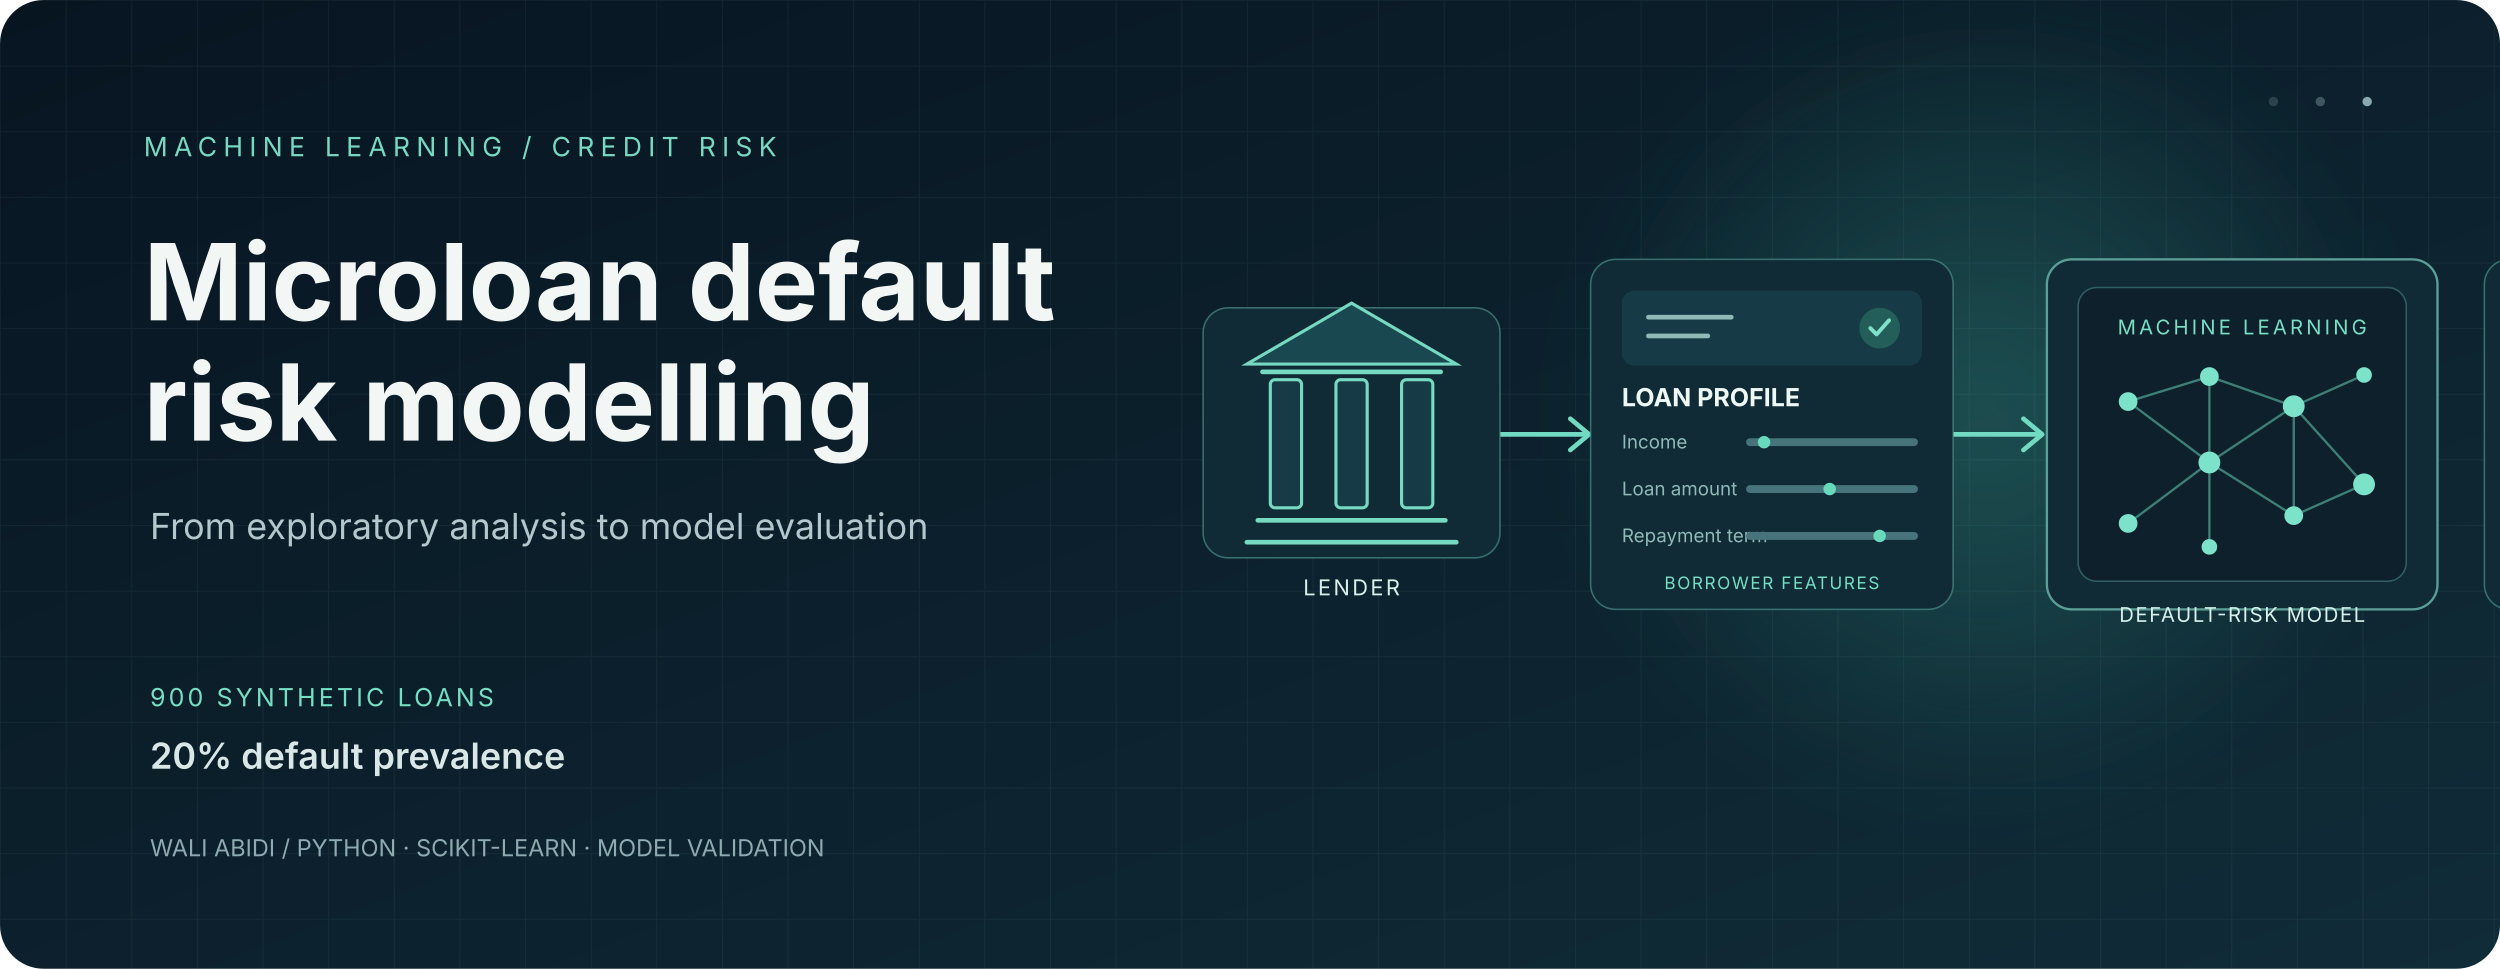
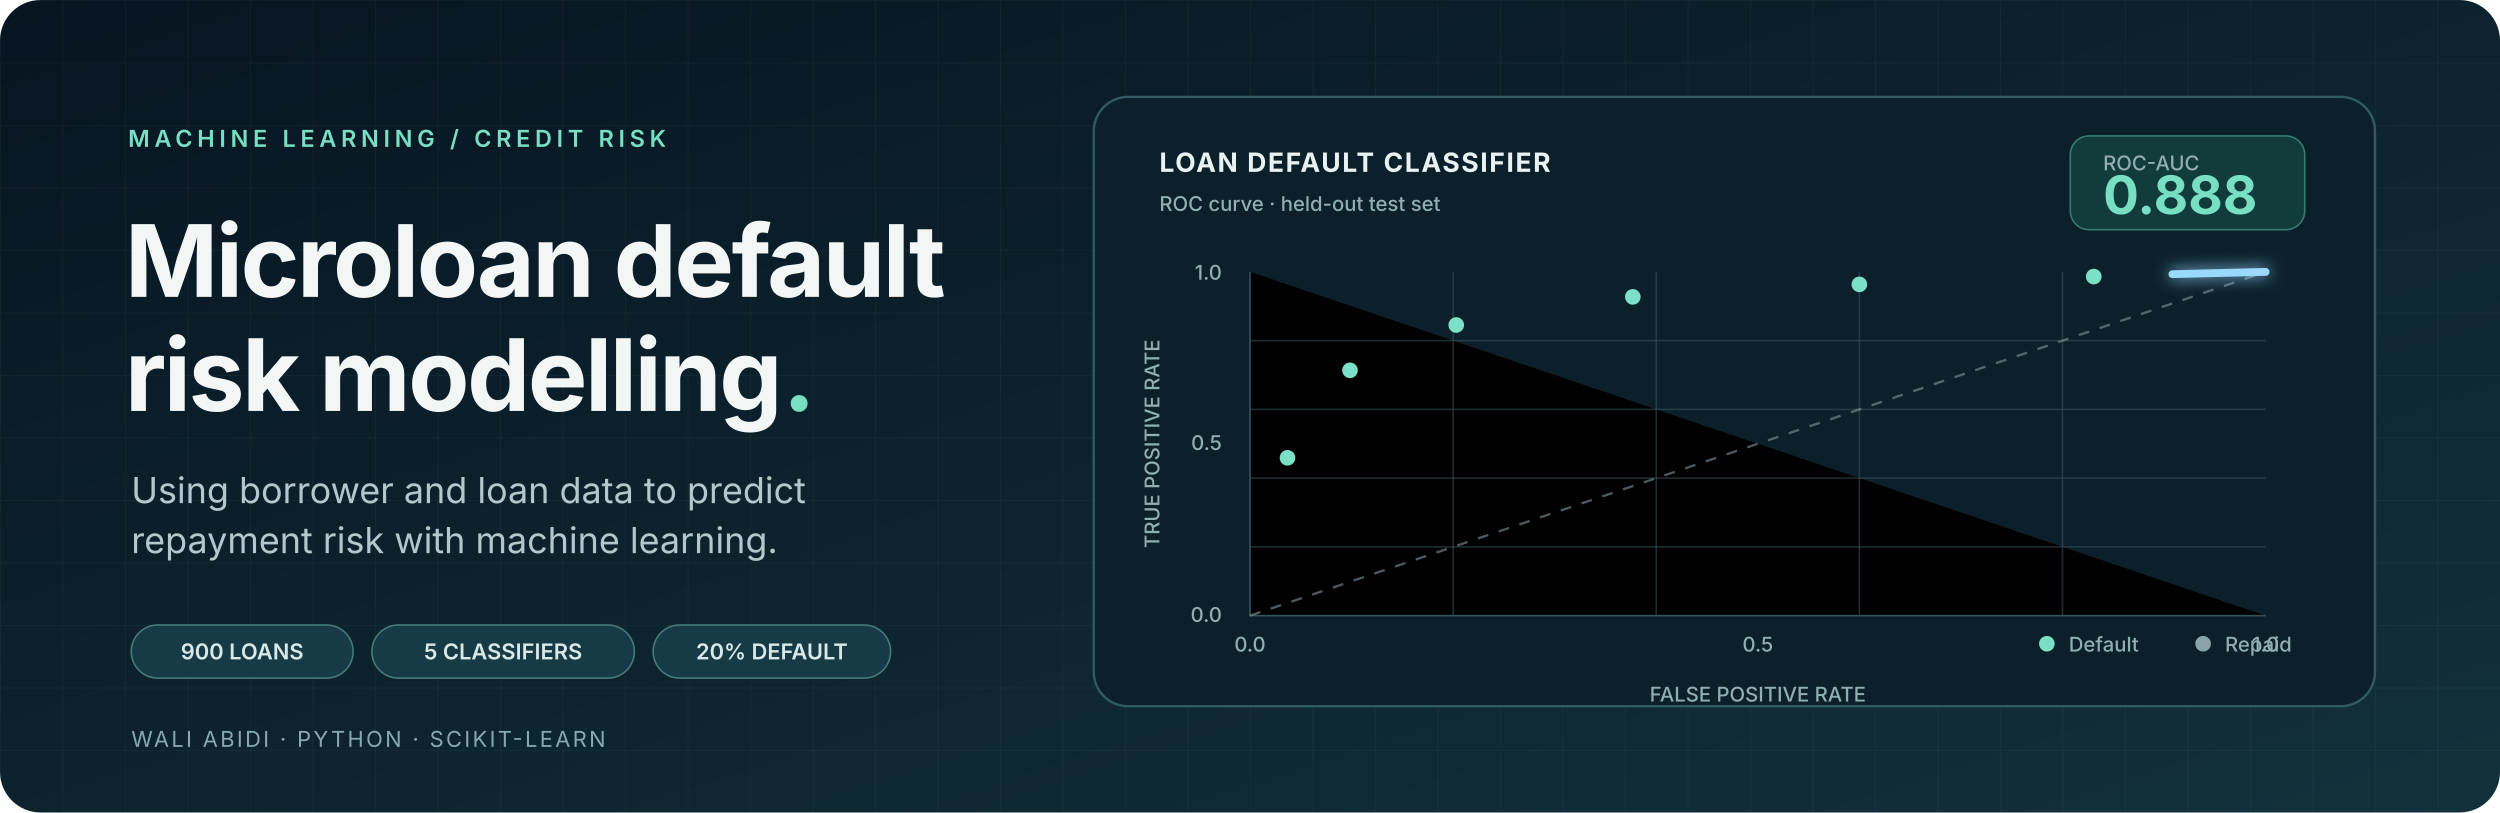
- <svg xmlns="http://www.w3.org/2000/svg" viewBox="0 0 1600 620" role="img" aria-labelledby="title desc">
+ <svg xmlns="http://www.w3.org/2000/svg" viewBox="0 0 1600 520" role="img" aria-labelledby="title desc">
  <defs>
    <linearGradient id="bg" x1="0" y1="0" x2="1" y2="1">
      <stop stop-color="#071521" />
-       <stop offset="1" stop-color="#102c38" />
+       <stop offset="1" stop-color="#12313b" />
    </linearGradient>
-     <linearGradient id="accent" x1="0" y1="0" x2="1" y2="0">
-       <stop stop-color="#65e0c2" />
-       <stop offset="1" stop-color="#8cb8ff" />
+     <linearGradient id="curve" x1="0" y1="1" x2="1" y2="0">
+       <stop stop-color="#62d8bd" />
+       <stop offset="1" stop-color="#9bd9ff" />
    </linearGradient>
-     <radialGradient id="glow">
-       <stop stop-color="#4ed9bb" stop-opacity=".25" />
-       <stop offset="1" stop-color="#4ed9bb" stop-opacity="0" />
-     </radialGradient>
-     <pattern id="grid" width="42" height="42" patternUnits="userSpaceOnUse">
-       <path d="M42 0H0V42" fill="none" stroke="#b8d9dd" stroke-opacity=".07" />
+     <pattern id="grid" width="40" height="40" patternUnits="userSpaceOnUse">
+       <path d="M40 0H0V40" fill="none" stroke="#b8d9dd" stroke-opacity=".055" />
    </pattern>
-     <filter id="blur">
-       <feGaussianBlur stdDeviation="24" />
+     <filter id="glow">
+       <feGaussianBlur stdDeviation="5" result="b" />
+       <feMerge>
+         <feMergeNode in="b" />
+         <feMergeNode in="SourceGraphic" />
+       </feMerge>
    </filter>
  </defs>
-   <rect width="1600" height="620" rx="28" fill="url(#bg)" />
-   <rect width="1600" height="620" rx="28" fill="url(#grid)" />
-   <circle cx="1270" cy="260" r="270" fill="url(#glow)" filter="url(#blur)" />
+   <style>
+   .title{font:700 64px Inter,Arial,sans-serif;fill:#f2f7f6;letter-spacing:-1.5px}
+   .sub{font:400 23px Inter,Arial,sans-serif;fill:#b2c8cc}
+   .eyebrow{font:600 15px Inter,Arial,sans-serif;fill:#78dfc4;letter-spacing:3px}
+   .tag{font:600 14px Inter,Arial,sans-serif;fill:#d9e9e8}
+   .axis{font:500 13px Inter,Arial,sans-serif;fill:#91aeb5}
+   .charttitle{font:700 17px Inter,Arial,sans-serif;fill:#e8f3f1;letter-spacing:1px}
+   .metric{font:700 34px Inter,Arial,sans-serif;fill:#78dfc4}
+   .roc{fill:none;stroke:url(#curve);stroke-width:5;stroke-linecap:round;stroke-dasharray:700;stroke-dashoffset:700;animation:draw 3.4s ease-out infinite alternate;filter:url(#glow)}
+   .area{fill:#63d9bf;opacity:0;animation:fade 3.4s ease-out infinite alternate}
+   .dot{animation:pulse 2.2s ease-in-out infinite;transform-box:fill-box;transform-origin:center}
+   .d1{animation-delay:.25s}.d2{animation-delay:.5s}.d3{animation-delay:.75s}.d4{animation-delay:1s}.d5{animation-delay:1.25s}
+   @keyframes draw{to{stroke-dashoffset:0}}
+   @keyframes fade{to{opacity:.13}}
+   @keyframes pulse{0%,100%{opacity:.55;transform:scale(.85)}50%{opacity:1;transform:scale(1.35)}}
+   @media(prefers-reduced-motion:reduce){.roc,.area,.dot{animation:none}.roc{stroke-dashoffset:0}.area{opacity:.13}}
+ </style>
+   <rect width="1600" height="520" rx="26" fill="url(#bg)" />
+   <rect width="1600" height="520" rx="26" fill="url(#grid)" />
  <g font-family="Inter,Arial,sans-serif">
-     <text x="92" y="100" fill="#77d9c1" font-size="17" letter-spacing="4">MACHINE LEARNING / CREDIT RISK</text>
-     <text x="92" y="205" fill="#f2f7f6" font-size="68" font-weight="700">Microloan default</text>
-     <text x="92" y="282" fill="#f2f7f6" font-size="68" font-weight="700">risk modelling<span fill="#71ddc4">.</span>
+     <text x="82" y="94" class="eyebrow">MACHINE LEARNING / CREDIT RISK</text>
+     <text x="80" y="190" class="title">Microloan default</text>
+     <text x="80" y="263" class="title">risk modelling<tspan fill="#78dfc4">.</tspan>
    </text>
-     <text x="96" y="345" fill="#b2c8cc" font-size="23">From exploratory analysis to model evaluation</text>
-     <path d="M96 402H500" stroke="url(#accent)" stroke-width="2" />
-     <text x="96" y="452" fill="#75dfc4" font-size="16" letter-spacing="2">900 SYNTHETIC LOANS</text>
-     <text x="96" y="492" fill="#d9e7e7" font-size="23" font-weight="600">20% default prevalence</text>
-     <text x="96" y="548" fill="#8faab1" font-size="15">WALI ABIDI  /  PYTHON · SCIKIT-LEARN · MODEL VALIDATION</text>
+     <text x="84" y="322" class="sub">Using borrower and loan data to predict</text>
+     <text x="84" y="354" class="sub">repayment risk with machine learning.</text>
+     <g transform="translate(84 400)">
+       <rect width="142" height="34" rx="17" fill="#173b46" stroke="#477b7c" />
+       <text x="71" y="22" text-anchor="middle" class="tag">900 LOANS</text>
+       <rect x="154" width="168" height="34" rx="17" fill="#173b46" stroke="#477b7c" />
+       <text x="238" y="22" text-anchor="middle" class="tag">5 CLASSIFIERS</text>
+       <rect x="334" width="152" height="34" rx="17" fill="#173b46" stroke="#477b7c" />
+       <text x="410" y="22" text-anchor="middle" class="tag">20% DEFAULT</text>
+     </g>
+     <text x="84" y="478" fill="#89a8af" font-size="14" letter-spacing="1.5">WALI ABIDI  ·  PYTHON  ·  SCIKIT-LEARN</text>
  </g>
-   <g transform="translate(770 108)" font-family="Inter,Arial,sans-serif">
-     <path d="M190 170H246" stroke="#72d9c2" stroke-width="3" fill="none" stroke-linecap="round" />
-     <path d="M235 160L247 170L235 180" stroke="#72d9c2" stroke-width="3" fill="none" stroke-linecap="round" stroke-linejoin="round" />
-     <path d="M480 170H536" stroke="#72d9c2" stroke-width="3" fill="none" stroke-linecap="round" />
-     <path d="M525 160L537 170L525 180" stroke="#72d9c2" stroke-width="3" fill="none" stroke-linecap="round" stroke-linejoin="round" />
-     <g transform="translate(0 34)">
-       <rect x="0" y="55" width="190" height="160" rx="16" fill="#102a36" stroke="#4b8f88" stroke-opacity=".7" />
-       <path d="M28 91L95 52L162 91Z" fill="#1a4850" stroke="#76d9c2" stroke-width="2" />
-       <path d="M38 96H152M35 191H155M28 205H162" stroke="#76d9c2" stroke-width="3" stroke-linecap="round" />
-       <g fill="#173b46" stroke="#76d9c2" stroke-width="2">
-         <rect x="43" y="101" width="20" height="82" rx="3" />
-         <rect x="85" y="101" width="20" height="82" rx="3" />
-         <rect x="127" y="101" width="20" height="82" rx="3" />
+   <g transform="translate(700 62)">
+     <rect x="0" y="0" width="820" height="390" rx="22" fill="#0b202b" stroke="#315b63" stroke-width="1.5" />
+     <text x="42" y="48" class="charttitle">LOAN DEFAULT CLASSIFIER</text>
+     <text x="42" y="73" class="axis">ROC curve · held-out test set</text>
+     <rect x="625" y="25" width="150" height="60" rx="12" fill="#123b3b" stroke="#367d72" />
+     <text x="646" y="47" class="axis">ROC-AUC</text>
+     <text x="646" y="75" class="metric">0.888</text>
+     <g transform="translate(100 112)">
+       <g stroke="#36535c" stroke-width="1">
+         <path d="M0 0V220H650" />
+         <path d="M130 0V220M260 0V220M390 0V220M520 0V220" opacity=".55" />
+         <path d="M0 44H650M0 88H650M0 132H650M0 176H650" opacity=".55" />
      </g>
-       <text x="95" y="239" fill="#d8efea" font-size="14" text-anchor="middle" letter-spacing="1.5">LENDER</text>
+       <path d="M0 220L650 0" stroke="#8aa3aa" stroke-width="1.5" stroke-dasharray="7 7" opacity=".55" />
+       <path class="area" d="M0 220C22 122 62 55 132 34S310 8 650 0V220Z" />
+       <path class="roc" d="M0 220C22 122 62 55 132 34S310 8 650 0" />
+       <g fill="#7be0c7">
+         <circle class="dot" cx="24" cy="119" r="5" />
+         <circle class="dot d1" cx="64" cy="63" r="5" />
+         <circle class="dot d2" cx="132" cy="34" r="5" />
+         <circle class="dot d3" cx="245" cy="16" r="5" />
+         <circle class="dot d4" cx="390" cy="8" r="5" />
+         <circle class="dot d5" cx="540" cy="3" r="5" />
+       </g>
+       <g class="axis">
+         <text x="0" y="243" text-anchor="middle">0.0</text>
+         <text x="325" y="243" text-anchor="middle">0.5</text>
+         <text x="650" y="243" text-anchor="middle">1.0</text>
+         <text x="-18" y="224" text-anchor="end">0.0</text>
+         <text x="-18" y="114" text-anchor="end">0.5</text>
+         <text x="-18" y="5" text-anchor="end">1.0</text>
+         <text x="325" y="275" text-anchor="middle">FALSE POSITIVE RATE</text>
+         <text x="-58" y="110" text-anchor="middle" transform="rotate(-90 -58 110)">TRUE POSITIVE RATE</text>
+       </g>
    </g>
-     <g transform="translate(248 58)">
-       <rect width="232" height="224" rx="16" fill="#102a36" stroke="#4b8f88" stroke-opacity=".7" />
-       <rect x="20" y="20" width="192" height="48" rx="8" fill="#173b46" />
-       <path d="M37 37H90M37 49H75" stroke="#8fbab7" stroke-width="3" stroke-linecap="round" />
-       <circle cx="185" cy="44" r="13" fill="#235e5b" />
-       <path d="M179 44l4 4 8-9" fill="none" stroke="#80e0c8" stroke-width="2.5" stroke-linecap="round" stroke-linejoin="round" />
-       <text x="20" y="94" fill="#eef8f5" font-size="16" font-weight="700">LOAN PROFILE</text>
-       <g fill="#8fbab7" font-size="12">
-         <text x="20" y="121">Income</text>
-         <text x="20" y="151">Loan amount</text>
-         <text x="20" y="181">Repayment term</text>
-       </g>
-       <g stroke="#47747a" stroke-width="5" stroke-linecap="round">
-         <path d="M102 117H207M102 147H207M102 177H207" />
-       </g>
-       <g fill="#69d9bd">
-         <circle cx="111" cy="117" r="4" />
-         <circle cx="153" cy="147" r="4" />
-         <circle cx="185" cy="177" r="4" />
-       </g>
-       <text x="116" y="211" fill="#75dfc4" font-size="11" text-anchor="middle" letter-spacing="1">BORROWER FEATURES</text>
-     </g>
-     <g transform="translate(540 58)">
-       <rect width="250" height="224" rx="16" fill="#102a36" stroke="#5b9e96" stroke-width="1.5" />
-       <rect x="20" y="18" width="210" height="188" rx="12" fill="#0d202b" stroke="#315d65" />
-       <text x="125" y="48" fill="#78dfc4" font-size="13" text-anchor="middle" letter-spacing="2">MACHINE LEARNING</text>
-       <g stroke="#64cdb5" stroke-opacity=".55" stroke-width="1.5" fill="none">
-         <path d="M52 91L104 75L158 94L203 74M52 91L104 130L158 94L203 144M52 169L104 130L158 164L203 144M104 75L104 130L104 184M158 94L158 164" />
-       </g>
-       <g fill="#7ce2ca">
-         <circle cx="52" cy="91" r="6" />
-         <circle cx="52" cy="169" r="6" />
-         <circle cx="104" cy="75" r="6" />
-         <circle cx="104" cy="130" r="7" />
-         <circle cx="104" cy="184" r="5" />
-         <circle cx="158" cy="94" r="7" />
-         <circle cx="158" cy="164" r="6" />
-         <circle cx="203" cy="74" r="5" />
-         <circle cx="203" cy="144" r="7" />
-       </g>
-       <text x="125" y="232" fill="#d8efea" font-size="13" text-anchor="middle" letter-spacing="1">DEFAULT-RISK MODEL</text>
-     </g>
-     <g transform="translate(820 58)">
-       <rect width="190" height="224" rx="16" fill="#102a36" stroke="#4b8f88" stroke-opacity=".7" />
-       <text x="95" y="38" fill="#91aeb5" font-size="12" text-anchor="middle" letter-spacing="1.5">RISK OUTPUT</text>
-       <circle cx="95" cy="104" r="49" fill="#173b46" stroke="#315d65" stroke-width="8" />
-       <path d="M95 55A49 49 0 0 1 141 121" fill="none" stroke="#72d9c2" stroke-width="8" stroke-linecap="round" />
-       <text x="95" y="111" fill="#f1f8f7" font-size="28" font-weight="700" text-anchor="middle">0.32</text>
-       <text x="95" y="174" fill="#78dfc4" font-size="14" text-anchor="middle" font-weight="700">RISK SCORE</text>
-       <rect x="32" y="190" width="126" height="22" rx="11" fill="#174c46" />
-       <text x="95" y="205" fill="#9cebd6" font-size="10" text-anchor="middle" letter-spacing="1">ILLUSTRATIVE</text>
+     <g transform="translate(610 350)">
+       <circle cx="0" cy="0" r="5" fill="#7be0c7" />
+       <text x="14" y="5" class="axis">Default</text>
+       <circle cx="100" cy="0" r="5" fill="#8aa3aa" />
+       <text x="114" y="5" class="axis">Repaid</text>
    </g>
  </g>
-   <g fill="#8ba8b0">
-     <circle cx="1515" cy="65" r="3">
-       <animate attributeName="opacity" values=".2;1;.2" dur="2s" repeatCount="indefinite" />
-     </circle>
-     <circle cx="1485" cy="65" r="3" opacity=".4" />
-     <circle cx="1455" cy="65" r="3" opacity=".25" />
-   </g>
</svg>
